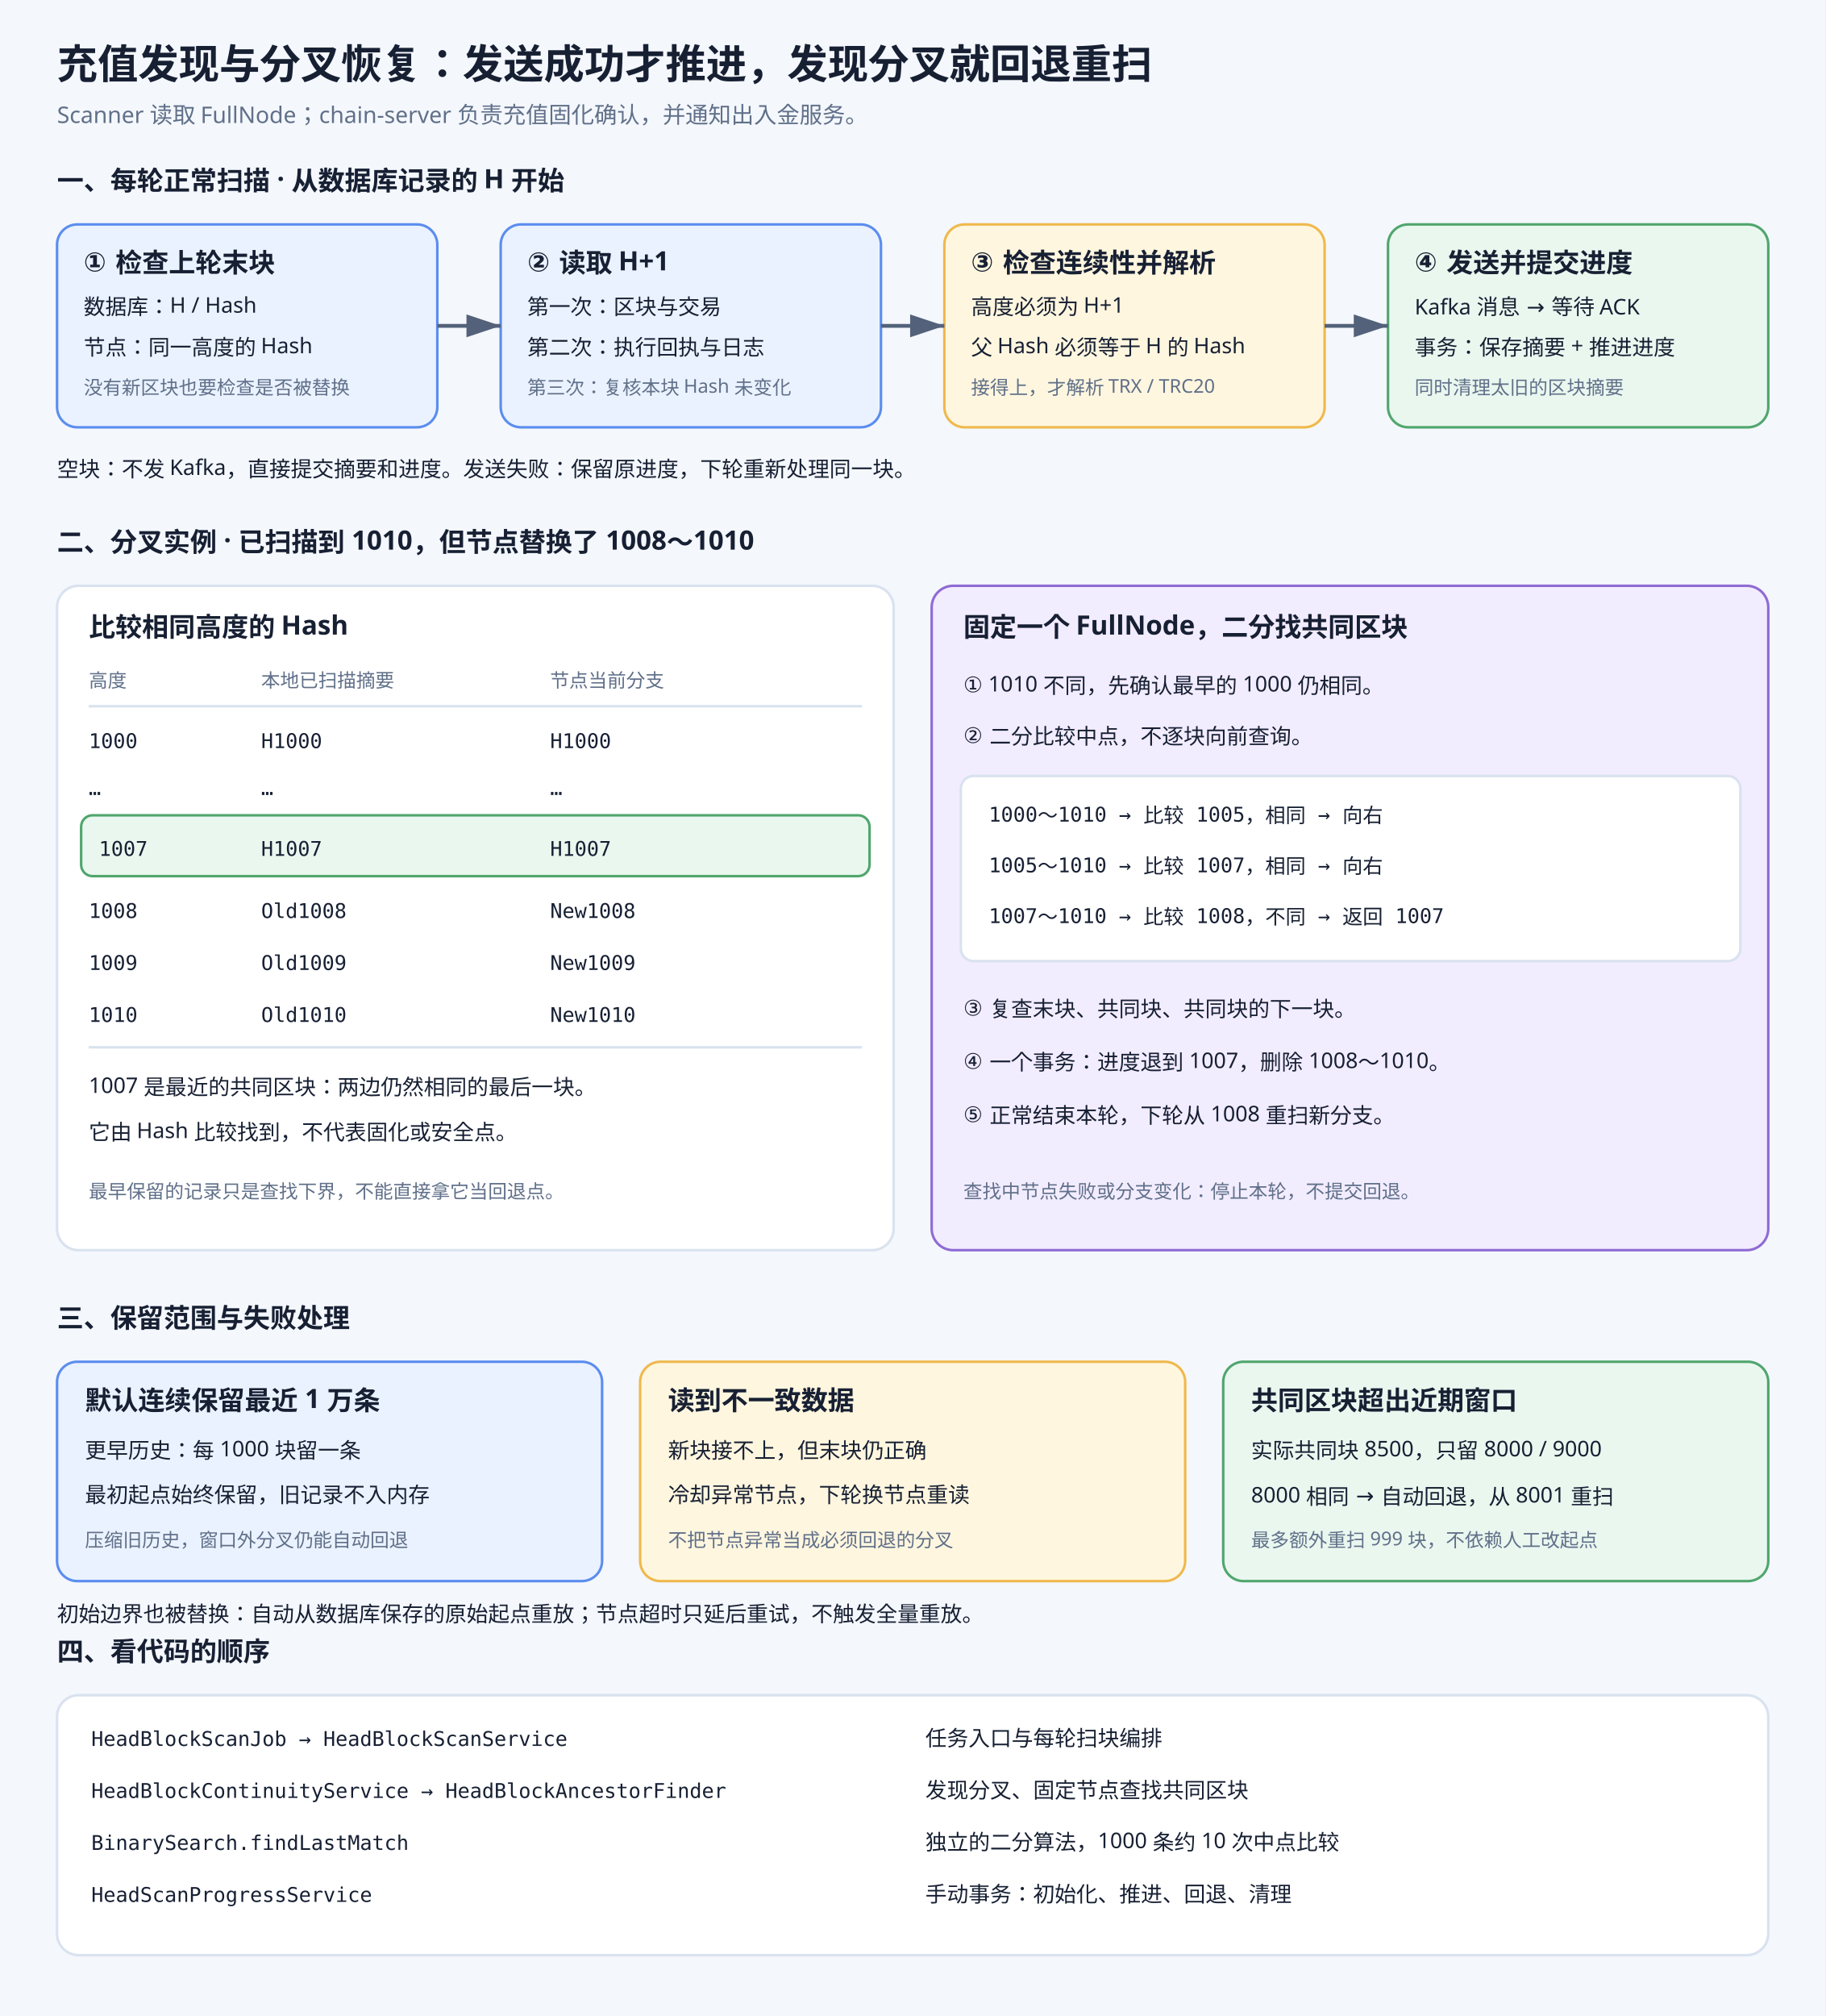
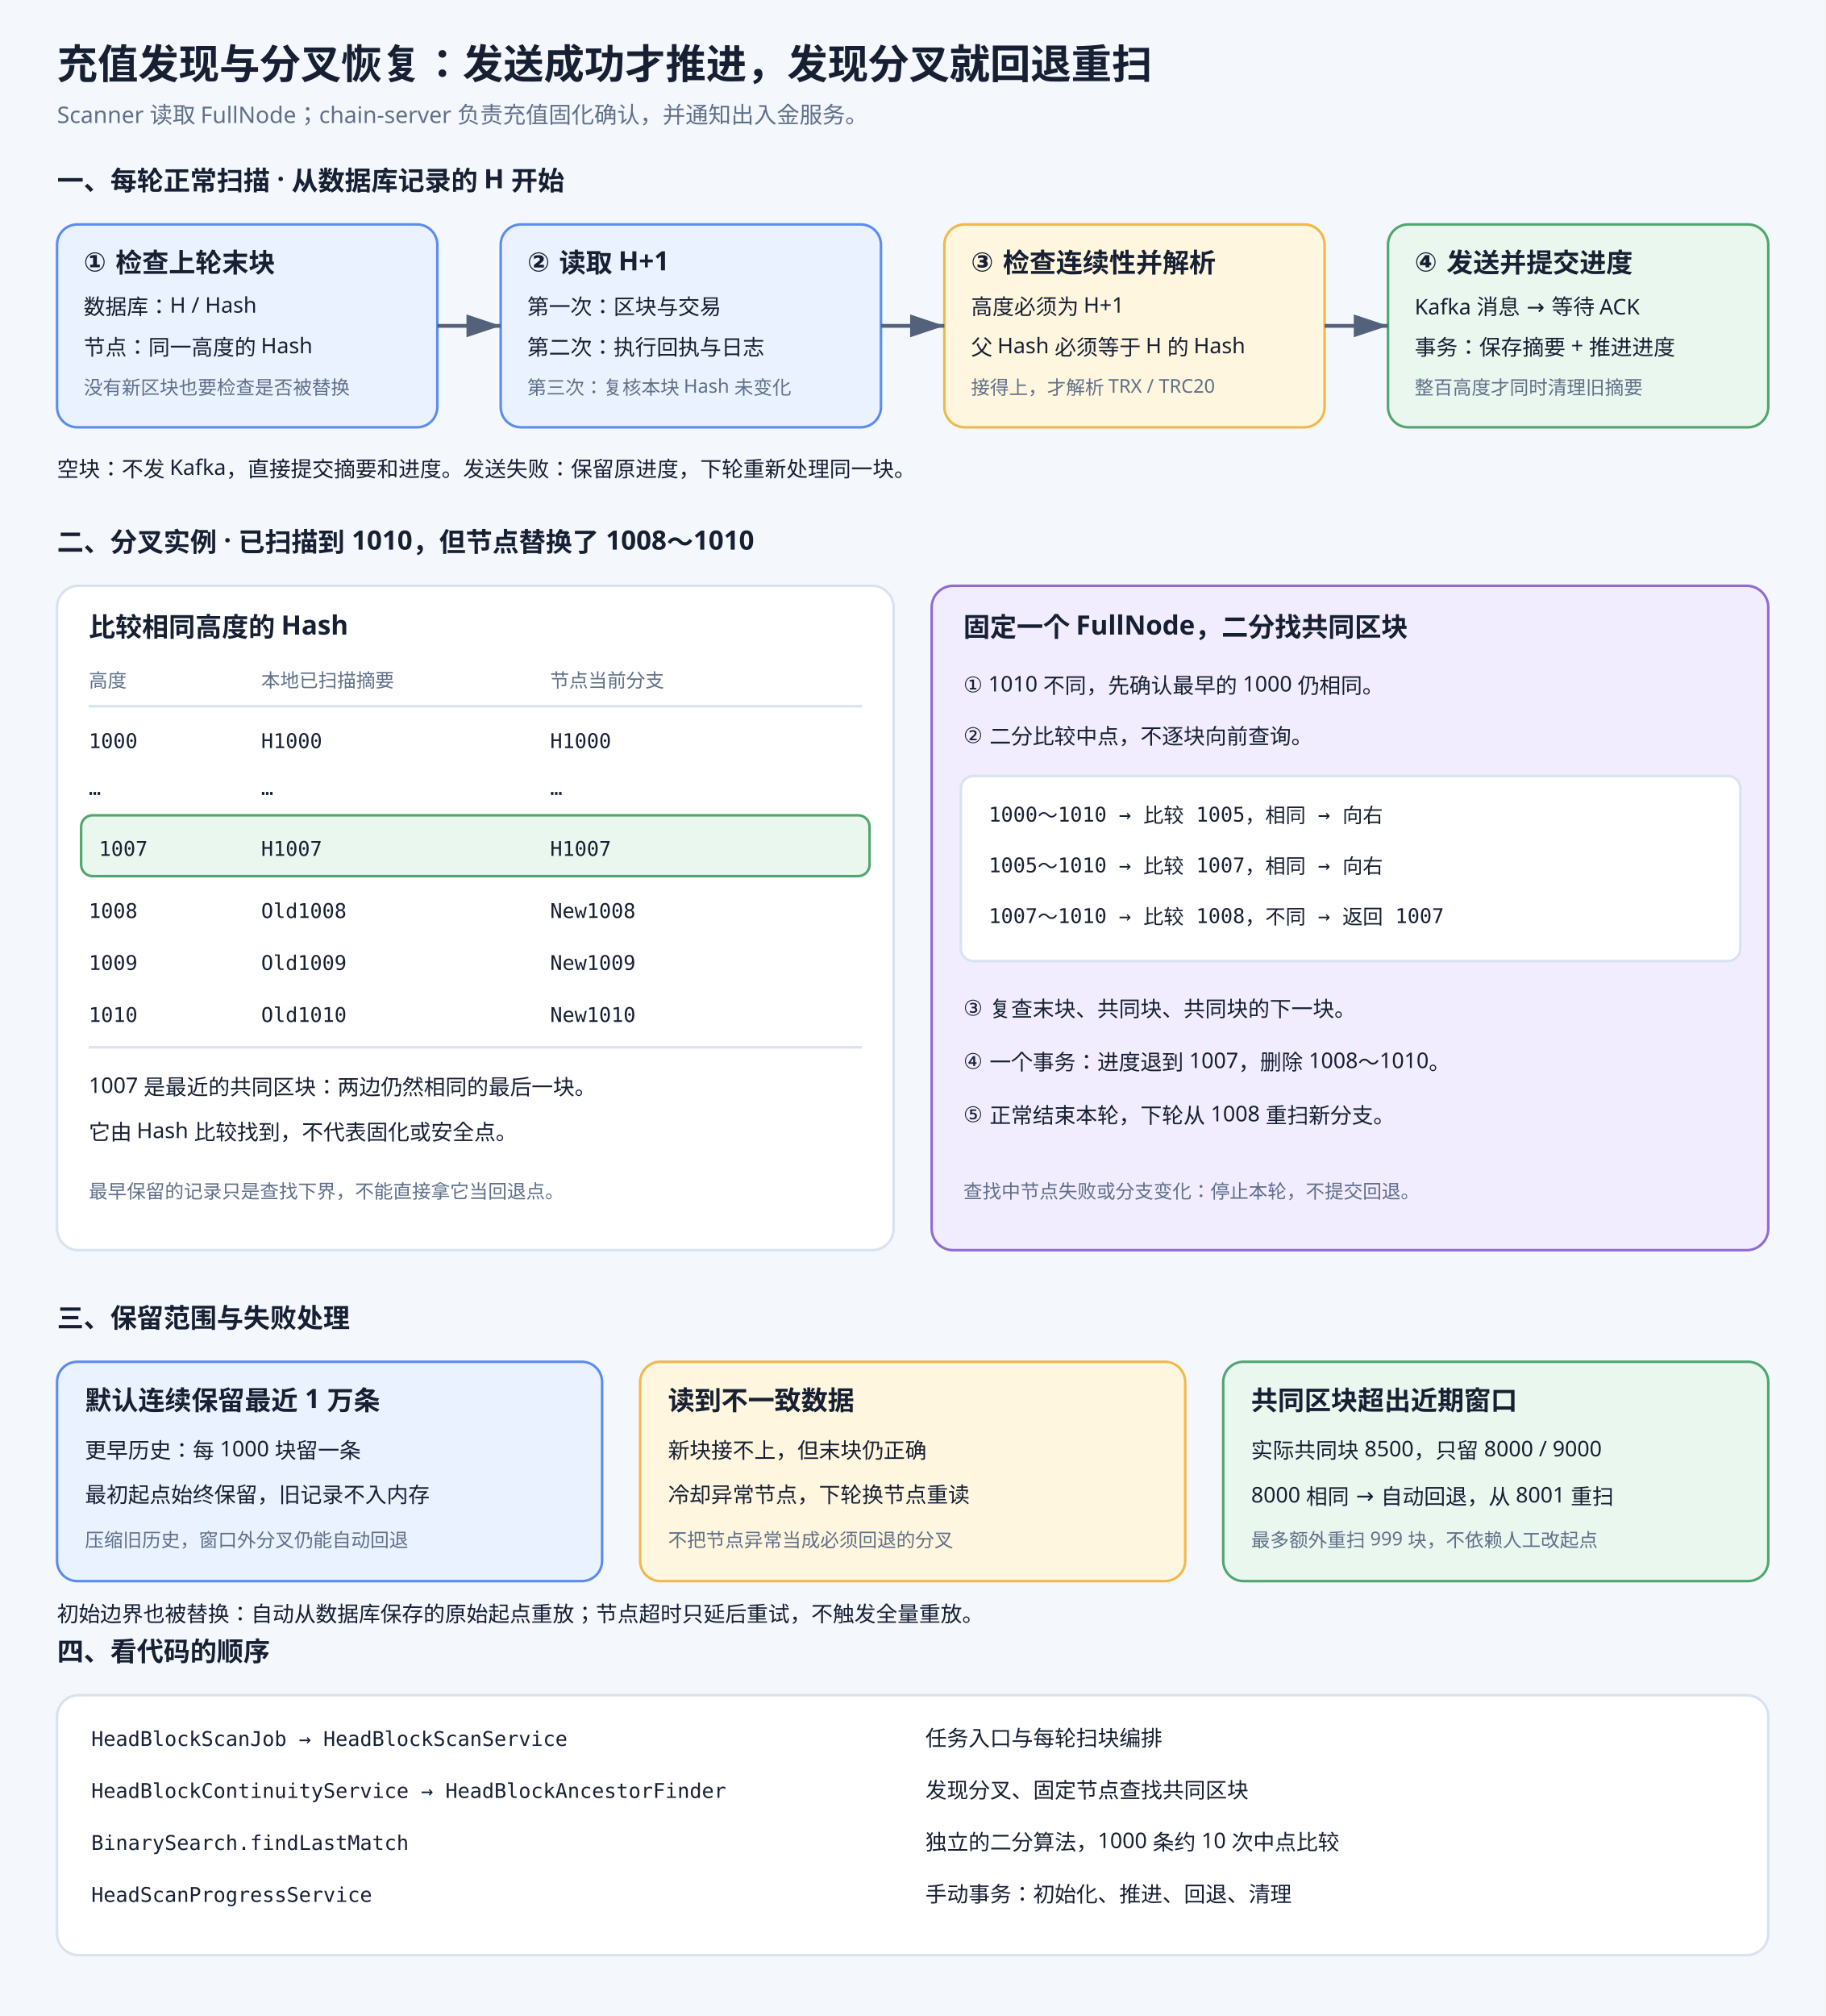
<svg xmlns="http://www.w3.org/2000/svg" width="1440" height="1590" viewBox="0 0 1440 1590">
  <defs>
    <marker id="arrow" markerWidth="10" markerHeight="10" refX="9" refY="3" orient="auto">
      <path d="M0 0v6l9-3z" fill="#53627a" />
    </marker>
    <style>
      text{font-family:"PingFang SC","Microsoft YaHei",sans-serif;fill:#172033}
      .title{font-size:32px;font-weight:700}.subtitle{font-size:18px;fill:#607089}
      .heading{font-size:21px;font-weight:700}.body{font-size:17px}.small{font-size:15px;fill:#607089}
      .mono{font-family:"SFMono-Regular","Menlo",monospace;font-size:16px}
      .card{fill:#fff;stroke:#d9e2ef;stroke-width:2}.blue{fill:#eaf2ff;stroke:#5b8def;stroke-width:2}
      .green{fill:#eaf7ef;stroke:#50a66d;stroke-width:2}.yellow{fill:#fff6df;stroke:#efb94d;stroke-width:2}
      .red{fill:#ffedf0;stroke:#da6b7a;stroke-width:2}.purple{fill:#f2ecff;stroke:#8f6bd4;stroke-width:2}
      .flow{stroke:#53627a;stroke-width:3;fill:none;marker-end:url(#arrow)}
      .line{stroke:#d9e2ef;stroke-width:2}
    </style>
  </defs>
  <rect width="1440" height="1590" fill="#f4f7fc" />
  <text x="45" y="62" class="title">充值发现与分叉恢复：发送成功才推进，发现分叉就回退重扫</text>
  <text x="45" y="97" class="subtitle">Scanner 读取 FullNode；chain-server 负责充值固化确认，并通知出入金服务。</text>
  <text x="45" y="150" class="heading">一、每轮正常扫描 · 从数据库记录的 H 开始</text>
  <rect x="45" y="177" width="300" height="160" rx="16" class="blue" />
  <text x="66" y="214" class="heading">① 检查上轮末块</text>
  <text x="66" y="248" class="body">数据库：H / Hash</text>
  <text x="66" y="280" class="body">节点：同一高度的 Hash</text>
  <text x="66" y="311" class="small">没有新区块也要检查是否被替换</text>
  <rect x="395" y="177" width="300" height="160" rx="16" class="blue" />
  <text x="416" y="214" class="heading">② 读取 H+1</text>
  <text x="416" y="248" class="body">第一次：区块与交易</text>
  <text x="416" y="280" class="body">第二次：执行回执与日志</text>
  <text x="416" y="311" class="small">第三次：复核本块 Hash 未变化</text>
  <rect x="745" y="177" width="300" height="160" rx="16" class="yellow" />
  <text x="766" y="214" class="heading">③ 检查连续性并解析</text>
  <text x="766" y="248" class="body">高度必须为 H+1</text>
  <text x="766" y="280" class="body">父 Hash 必须等于 H 的 Hash</text>
  <text x="766" y="311" class="small">接得上，才解析 TRX / TRC20</text>
  <rect x="1095" y="177" width="300" height="160" rx="16" class="green" />
  <text x="1116" y="214" class="heading">④ 发送并提交进度</text>
  <text x="1116" y="248" class="body">Kafka 消息 → 等待 ACK</text>
  <text x="1116" y="280" class="body">事务：保存摘要 + 推进进度</text>
-   <text x="1116" y="311" class="small">同时清理太旧的区块摘要</text>
+   <text x="1116" y="311" class="small">整百高度才同时清理旧摘要</text>
  <path d="M345 257H395" class="flow" />
  <path d="M695 257H745" class="flow" />
  <path d="M1045 257H1095" class="flow" />
  <text x="45" y="376" class="body">空块：不发 Kafka，直接提交摘要和进度。发送失败：保留原进度，下轮重新处理同一块。</text>
  <text x="45" y="435" class="heading">二、分叉实例 · 已扫描到 1010，但节点替换了 1008～1010</text>
  <rect x="45" y="462" width="660" height="524" rx="17" class="card" />
  <text x="70" y="502" class="heading">比较相同高度的 Hash</text>
  <text x="70" y="542" class="small">高度</text>
  <text x="206" y="542" class="small">本地已扫描摘要</text>
  <text x="434" y="542" class="small">节点当前分支</text>
  <line x1="70" y1="557" x2="680" y2="557" class="line" />
  <text x="70" y="590" class="mono">1000</text>
  <text x="206" y="590" class="mono">H1000</text>
  <text x="434" y="590" class="mono">H1000</text>
  <text x="70" y="627" class="mono">…</text>
  <text x="206" y="627" class="mono">…</text>
  <text x="434" y="627" class="mono">…</text>
  <rect x="64" y="643" width="622" height="48" rx="9" class="green" />
  <text x="78" y="675" class="mono">1007</text>
  <text x="206" y="675" class="mono">H1007</text>
  <text x="434" y="675" class="mono">H1007</text>
  <text x="70" y="724" class="mono">1008</text>
  <text x="206" y="724" class="mono">Old1008</text>
  <text x="434" y="724" class="mono">New1008</text>
  <text x="70" y="765" class="mono">1009</text>
  <text x="206" y="765" class="mono">Old1009</text>
  <text x="434" y="765" class="mono">New1009</text>
  <text x="70" y="806" class="mono">1010</text>
  <text x="206" y="806" class="mono">Old1010</text>
  <text x="434" y="806" class="mono">New1010</text>
  <line x1="70" y1="826" x2="680" y2="826" class="line" />
  <text x="70" y="862" class="body">1007 是最近的共同区块：两边仍然相同的最后一块。</text>
  <text x="70" y="899" class="body">它由 Hash 比较找到，不代表固化或安全点。</text>
  <text x="70" y="945" class="small">最早保留的记录只是查找下界，不能直接拿它当回退点。</text>
  <rect x="735" y="462" width="660" height="524" rx="17" class="purple" />
  <text x="760" y="502" class="heading">固定一个 FullNode，二分找共同区块</text>
  <text x="760" y="546" class="body">① 1010 不同，先确认最早的 1000 仍相同。</text>
  <text x="760" y="586" class="body">② 二分比较中点，不逐块向前查询。</text>
  <rect x="758" y="612" width="615" height="146" rx="10" class="card" />
  <text x="780" y="648" class="mono">1000～1010 → 比较 1005，相同 → 向右</text>
  <text x="780" y="688" class="mono">1005～1010 → 比较 1007，相同 → 向右</text>
  <text x="780" y="728" class="mono">1007～1010 → 比较 1008，不同 → 返回 1007</text>
  <text x="760" y="801" class="body">③ 复查末块、共同块、共同块的下一块。</text>
  <text x="760" y="843" class="body">④ 一个事务：进度退到 1007，删除 1008～1010。</text>
  <text x="760" y="885" class="body">⑤ 正常结束本轮，下轮从 1008 重扫新分支。</text>
  <text x="760" y="945" class="small">查找中节点失败或分支变化：停止本轮，不提交回退。</text>
  <text x="45" y="1047" class="heading">三、保留范围与失败处理</text>
  <rect x="45" y="1074" width="430" height="173" rx="16" class="blue" />
  <text x="67" y="1112" class="heading">默认连续保留最近 1 万条</text>
  <text x="67" y="1150" class="body">更早历史：每 1000 块留一条</text>
  <text x="67" y="1185" class="body">最初起点始终保留，旧记录不入内存</text>
  <text x="67" y="1220" class="small">压缩旧历史，窗口外分叉仍能自动回退</text>
  <rect x="505" y="1074" width="430" height="173" rx="16" class="yellow" />
  <text x="527" y="1112" class="heading">读到不一致数据</text>
  <text x="527" y="1150" class="body">新块接不上，但末块仍正确</text>
  <text x="527" y="1185" class="body">冷却异常节点，下轮换节点重读</text>
  <text x="527" y="1220" class="small">不把节点异常当成必须回退的分叉</text>
  <rect x="965" y="1074" width="430" height="173" rx="16" class="green" />
  <text x="987" y="1112" class="heading">共同区块超出近期窗口</text>
  <text x="987" y="1150" class="body">实际共同块 8500，只留 8000 / 9000</text>
  <text x="987" y="1185" class="body">8000 相同 → 自动回退，从 8001 重扫</text>
  <text x="987" y="1220" class="small">最多额外重扫 999 块，不依赖人工改起点</text>
  <text x="45" y="1279" class="body">初始边界也被替换：自动从数据库保存的原始起点重放；节点超时只延后重试，不触发全量重放。</text>
  <text x="45" y="1310" class="heading">四、看代码的顺序</text>
  <rect x="45" y="1337" width="1350" height="205" rx="17" class="card" />
  <text x="72" y="1377" class="mono">HeadBlockScanJob → HeadBlockScanService</text>
  <text x="730" y="1377" class="body">任务入口与每轮扫块编排</text>
  <text x="72" y="1418" class="mono">HeadBlockContinuityService → HeadBlockAncestorFinder</text>
  <text x="730" y="1418" class="body">发现分叉、固定节点查找共同区块</text>
  <text x="72" y="1459" class="mono">BinarySearch.findLastMatch</text>
  <text x="730" y="1459" class="body">独立的二分算法，1000 条约 10 次中点比较</text>
  <text x="72" y="1500" class="mono">HeadScanProgressService</text>
  <text x="730" y="1500" class="body">手动事务：初始化、推进、回退、清理</text>
</svg>
